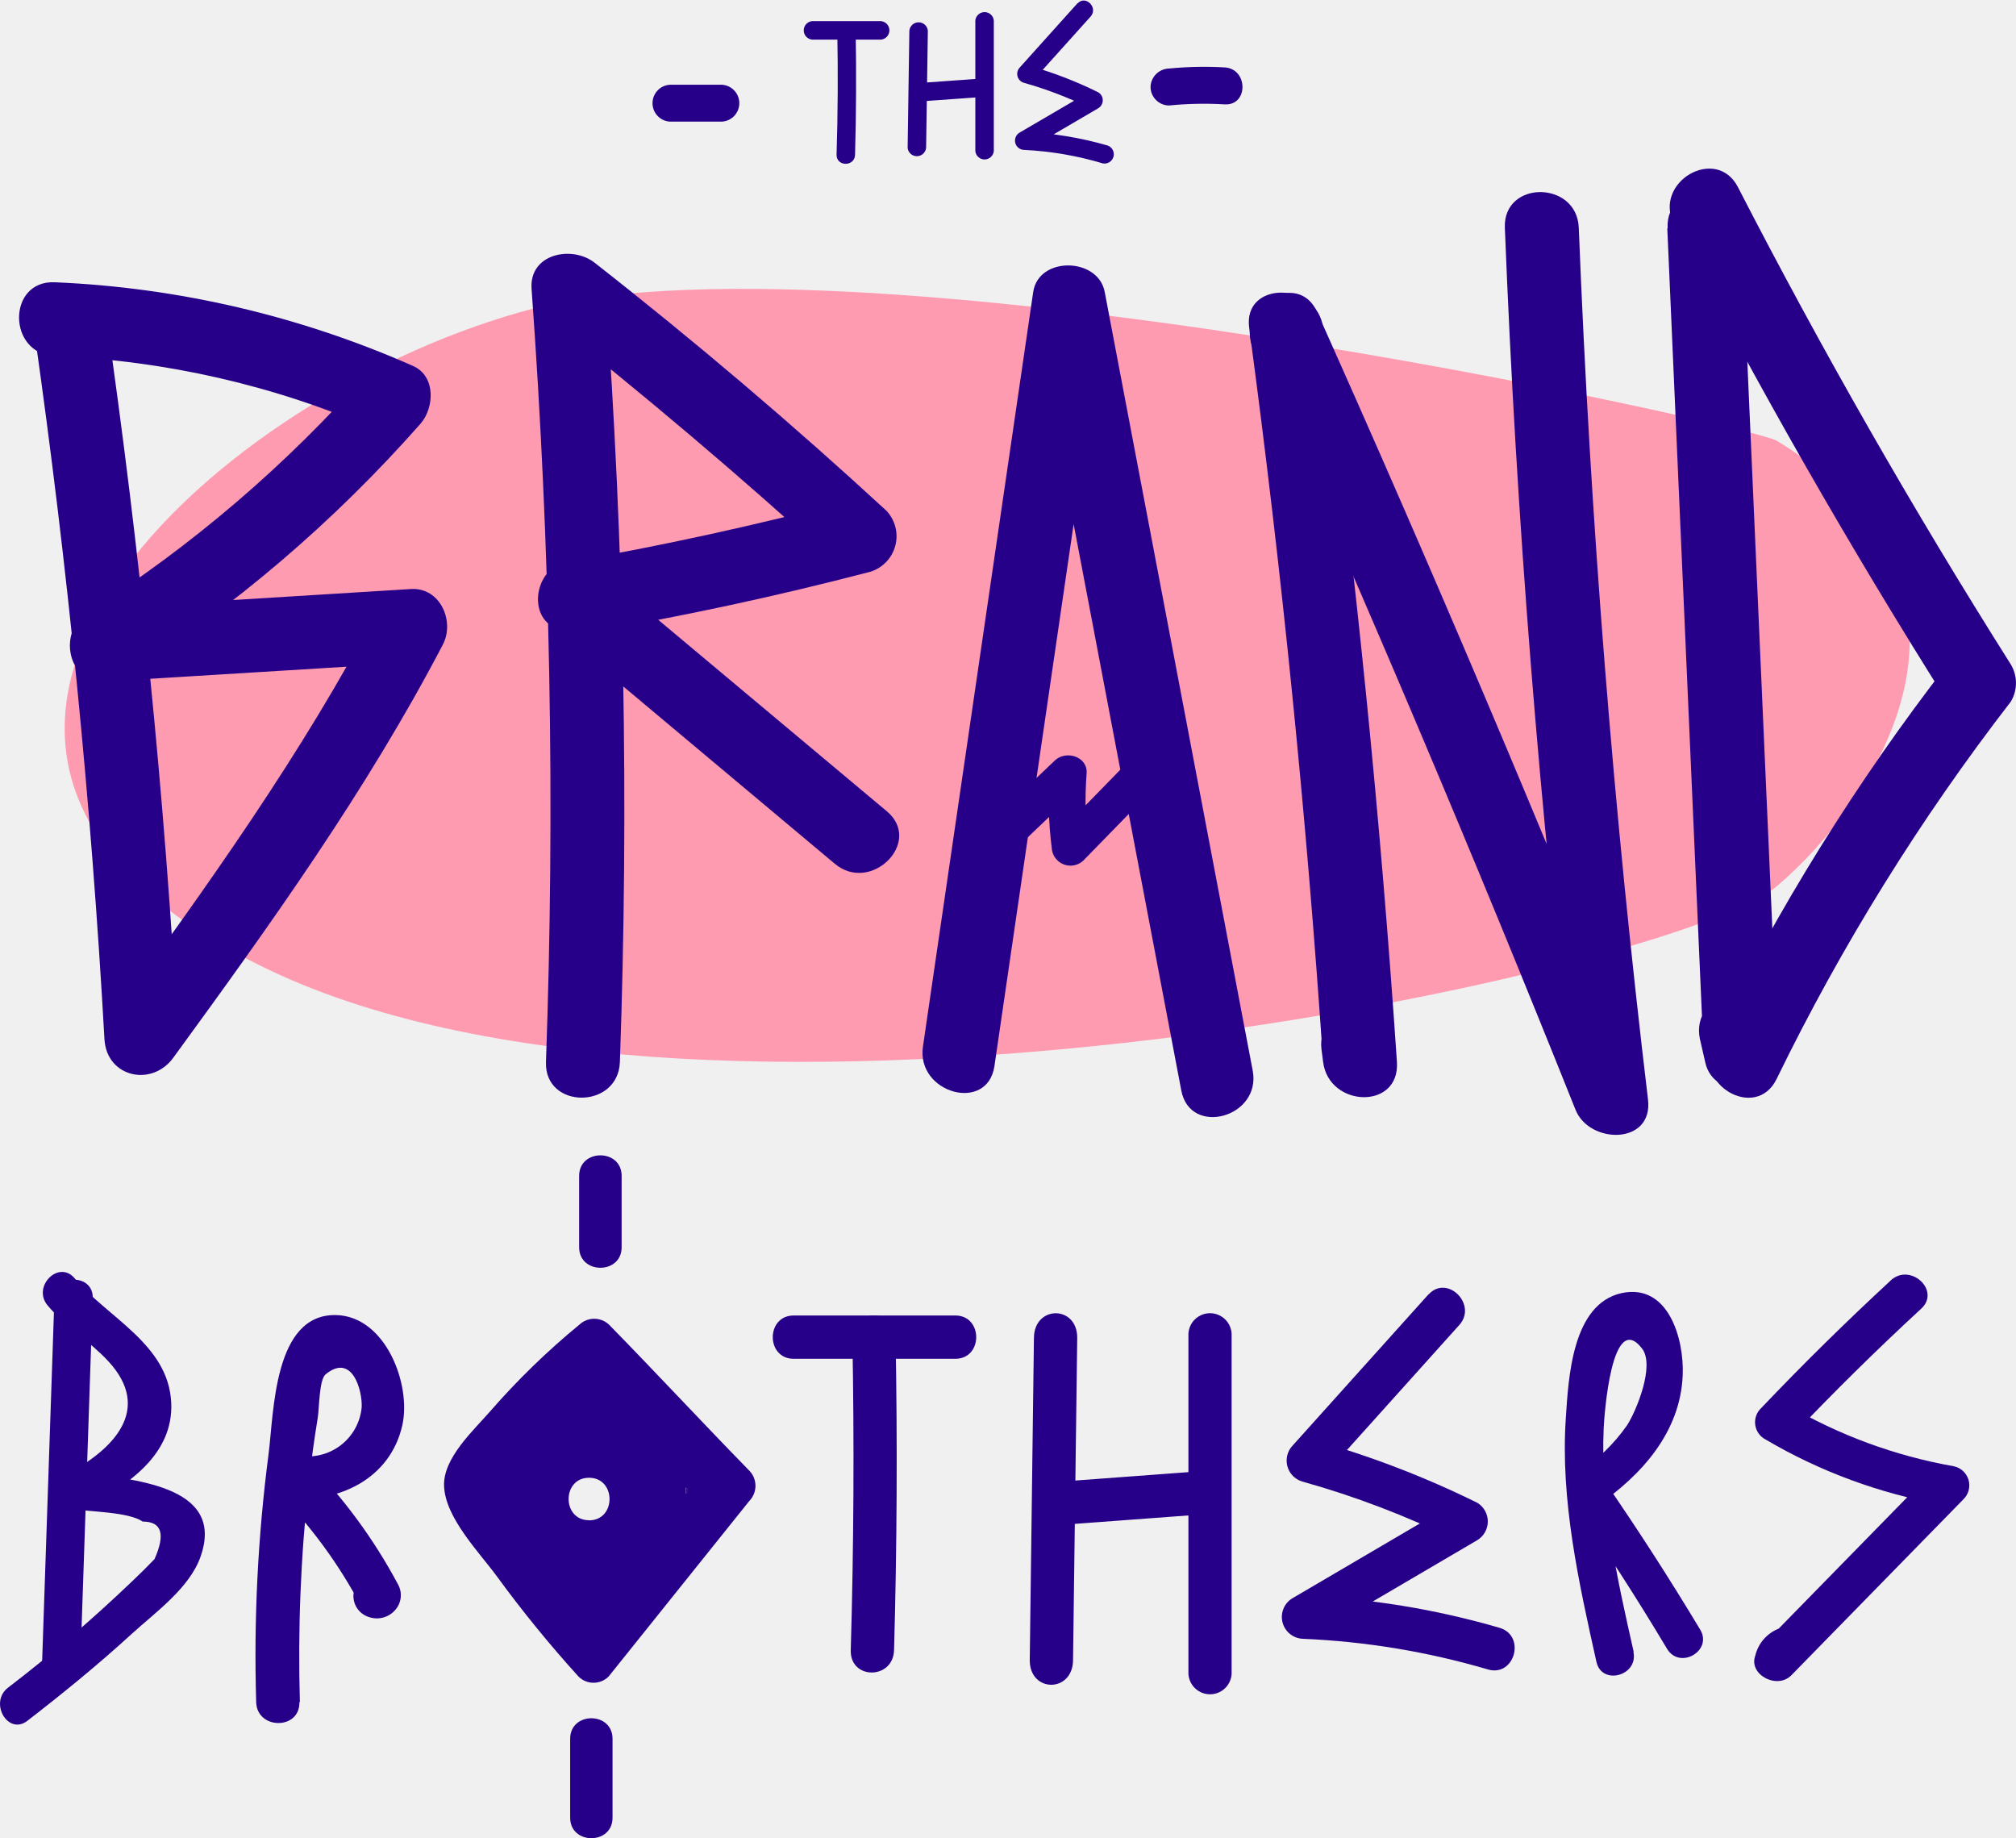
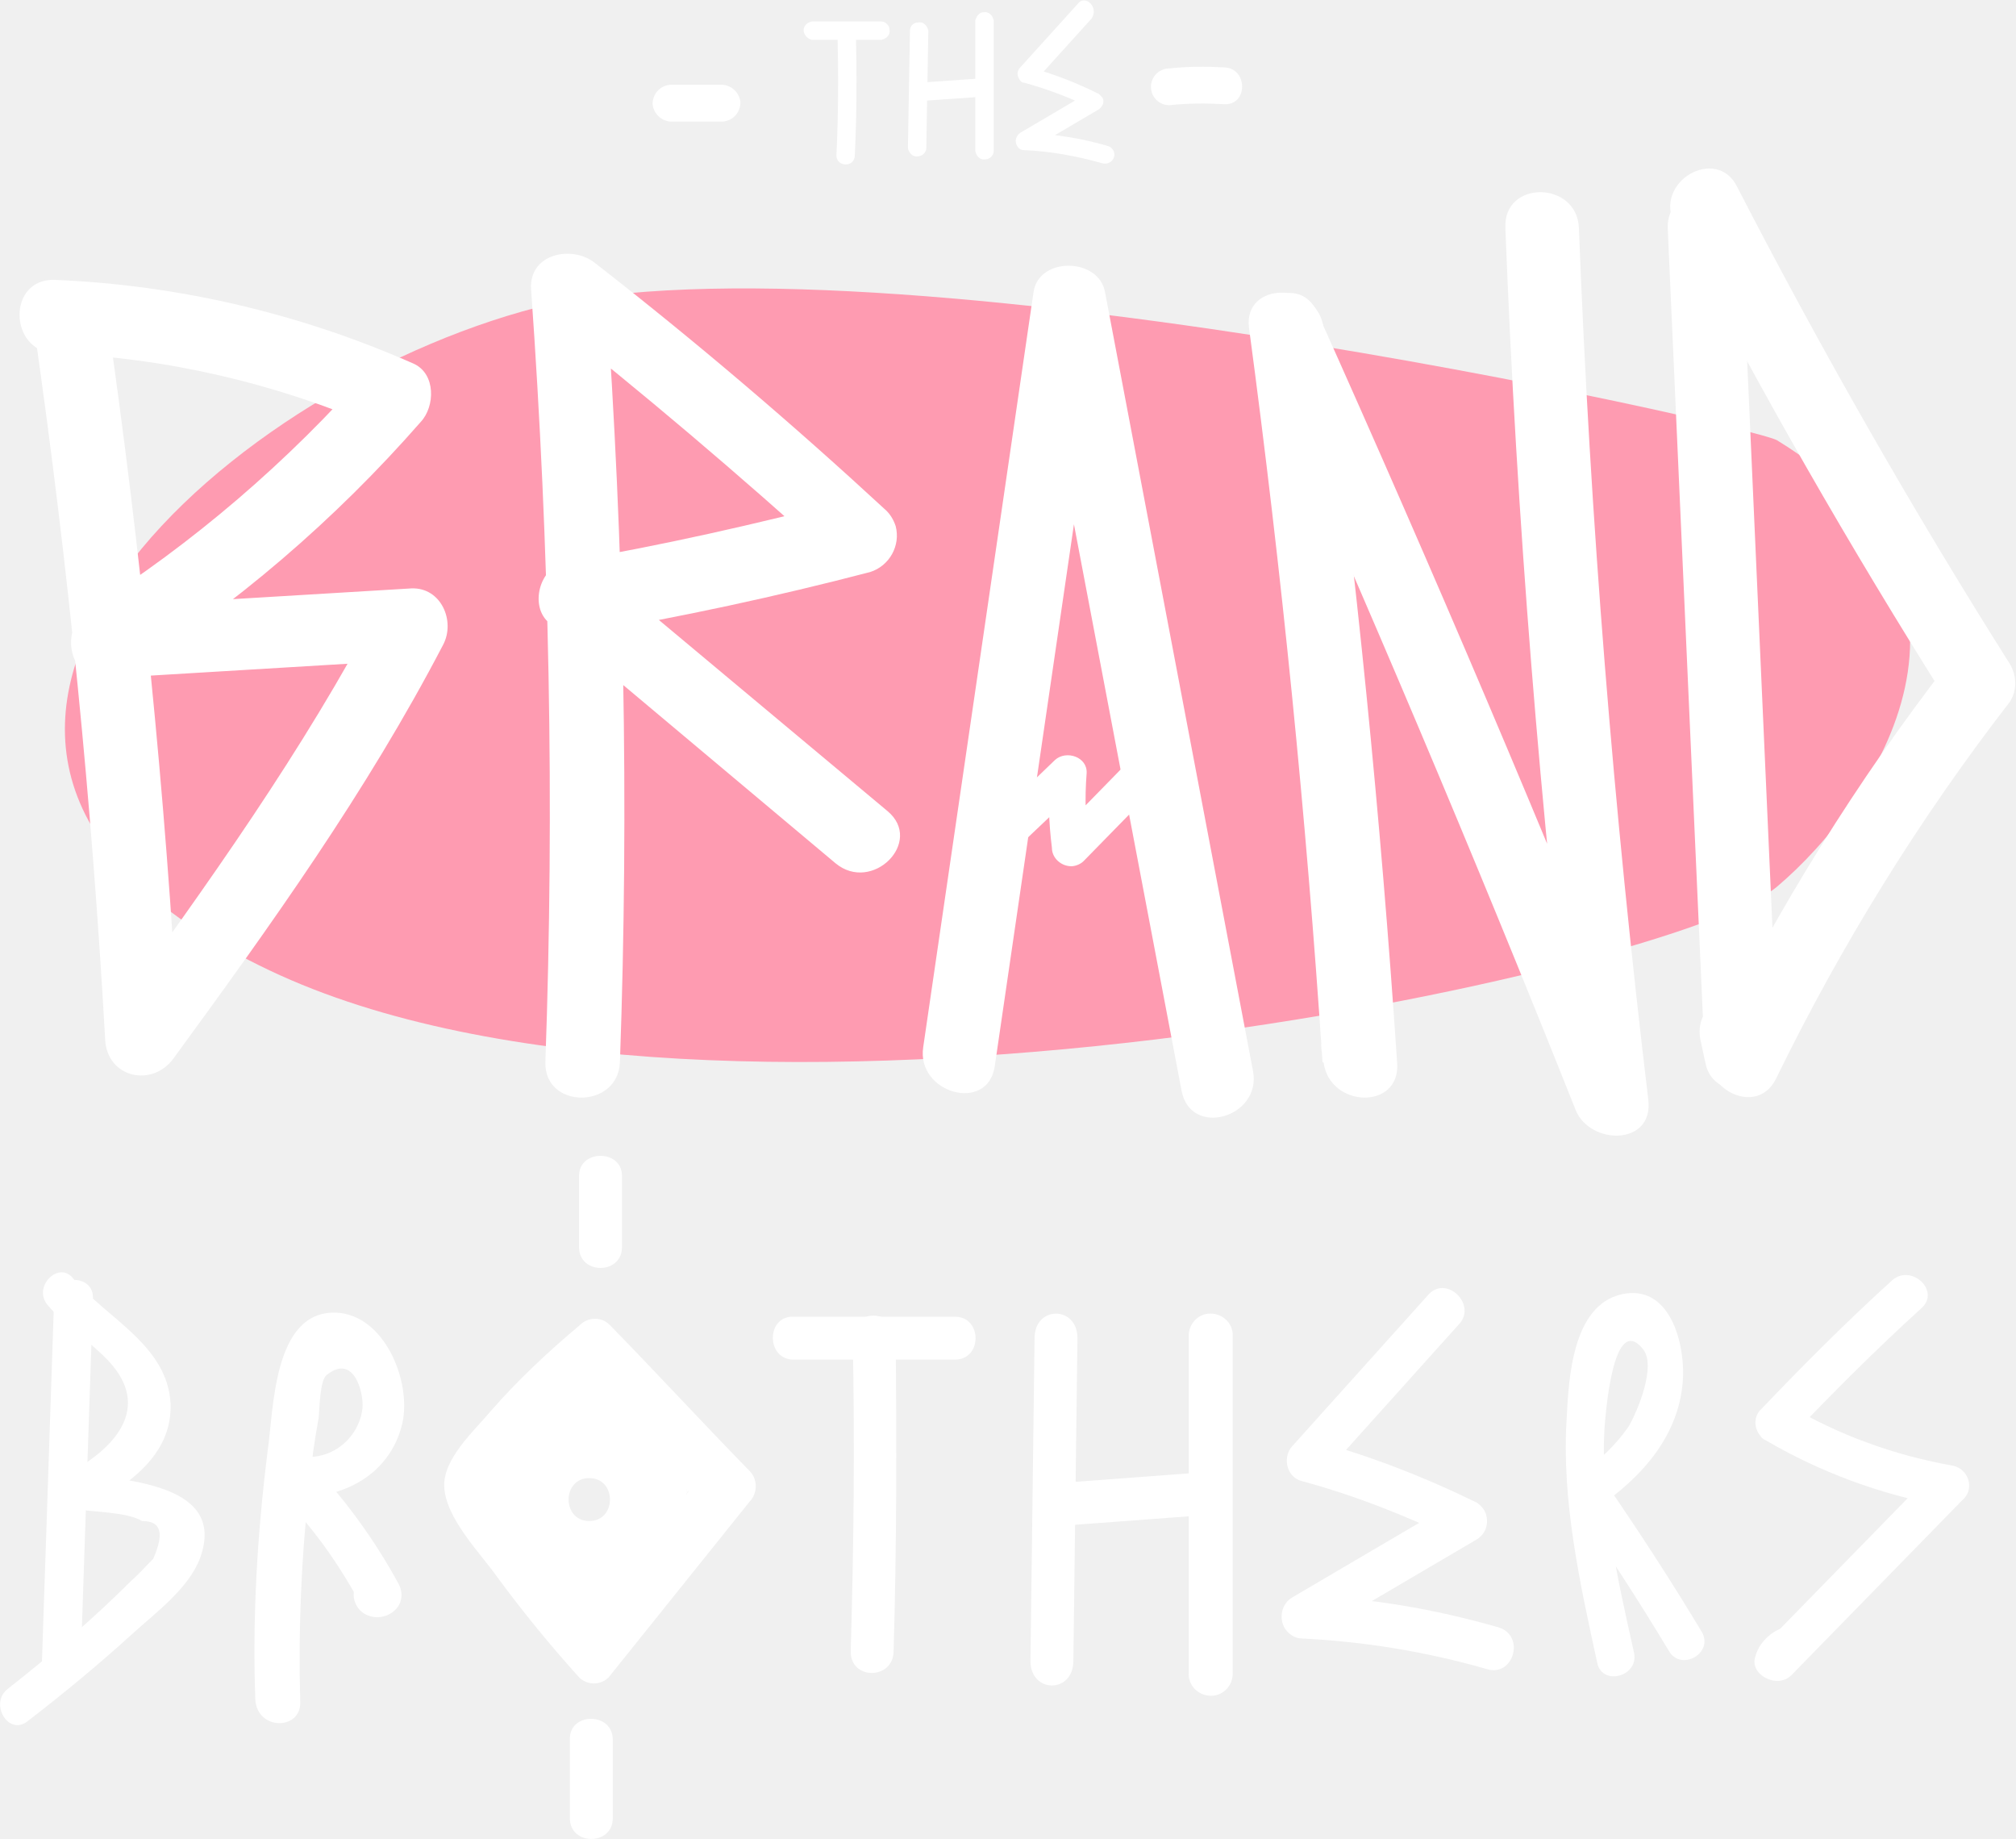
- <svg xmlns="http://www.w3.org/2000/svg" viewBox="0 0 197.44 179.96">
-   <defs>
-     <style>.cls-1{fill:#fe9bb1;}.cls-2{fill:#270089;}</style>
-   </defs>
-   <g id="Layer_2" data-name="Layer 2">
-     <g id="Capa_1" data-name="Capa 1">
-       <path class="cls-1" d="M174,43.15c-2.28-1.39-91.47-21.46-122.93-12.62S-17.4,74.16,26.4,95,164.33,95,174,86.8,197.72,57.57,174,43.15Z" />
-       <path class="cls-2" d="M79.53,3.88h6.76a.91.91,0,0,0,0-1.81H79.53a.91.91,0,0,0,0,1.81Z" />
-       <path class="cls-2" d="M82,3q.12,6.09-.07,12.17c0,1.16,1.77,1.16,1.81,0Q83.91,9.06,83.8,3A.91.91,0,0,0,82,3Z" />
-       <path class="cls-2" d="M89.06,3l-.17,11.48a.91.91,0,0,0,1.81,0L90.87,3a.91.91,0,0,0-1.81,0Z" />
-       <path class="cls-2" d="M90,9.94l5.74-.41c1.15-.08,1.16-1.89,0-1.81L90,8.13c-1.15.08-1.16,1.89,0,1.81Z" />
-       <path class="cls-2" d="M95.52,2V14.8a.91.91,0,0,0,1.81,0V2a.91.91,0,0,0-1.81,0Z" />
-       <path class="cls-2" d="M105.55.29,99.88,6.6a.91.91,0,0,0,.4,1.51,37.72,37.72,0,0,1,6.39,2.44V9l-6.84,4a.91.91,0,0,0,.46,1.68A32.12,32.12,0,0,1,108,16a.91.91,0,0,0,.48-1.75,34.68,34.68,0,0,0-8.21-1.34l.46,1.69,6.83-4a.91.91,0,0,0,0-1.56,39.36,39.36,0,0,0-6.82-2.62l.4,1.51,5.67-6.31c.78-.87-.5-2.15-1.28-1.28Z" />
-       <path class="cls-2" d="M3.36,32.47Q8.28,67,10.23,101.76c.21,3.74,4.64,4.71,6.74,1.82,9.48-13,18.92-26.14,26.4-40.45,1.19-2.28-.24-5.62-3.12-5.45L10.34,59.53l1.83,6.74a135.12,135.12,0,0,0,29-24.76c1.37-1.55,1.55-4.68-.73-5.68A97,97,0,0,0,5.35,27.64c-4.65-.19-4.64,7,0,7.23a87.45,87.45,0,0,1,31.48,7.21L36.1,36.4A128.67,128.67,0,0,1,8.52,60c-2.85,1.81-1.94,7,1.82,6.74l29.91-1.84-3.13-5.44C29.64,73.79,20.2,86.89,10.72,99.93l6.74,1.83q-2-35.76-7.12-71.21c-.66-4.59-7.63-2.64-7,1.92Z" />
-       <path class="cls-2" d="M60.71,104a701.26,701.26,0,0,0-1.42-75.75l-6.17,2.55Q67.85,42.4,81.68,55l1.6-6q-13.84,3.65-27.94,6.1c-2.59.45-3.59,4.37-1.6,6l28,23.47c3.55,3,8.69-2.12,5.12-5.12L58.86,56l-1.6,6Q71.36,59.61,85.2,56a3.64,3.64,0,0,0,1.6-6Q73,37.29,58.24,25.73c-2.2-1.73-6.43-.91-6.18,2.56A698.7,698.7,0,0,1,53.47,104c-.16,4.65,7.07,4.65,7.24,0Z" />
-       <path class="cls-2" d="M97.39,104.41l10.8-73.91h-7l14.5,76.28c.86,4.57,7.84,2.64,7-1.92L108.19,28.58c-.64-3.38-6.46-3.52-7,0l-10.8,73.91c-.67,4.55,6.3,6.52,7,1.92Z" />
-       <path class="cls-2" d="M98,84.53,105.89,77l-3.09-1.28A36.81,36.81,0,0,0,103,83a1.84,1.84,0,0,0,3.09,1.28l9-9.23c1.63-1.67-.93-4.23-2.56-2.56l-9,9.23L106.59,83a36.81,36.81,0,0,1-.17-7.27c.12-1.64-2-2.29-3.09-1.28L95.41,82c-1.69,1.61.87,4.16,2.56,2.56Z" />
-       <path class="cls-2" d="M122.34,32.09q4.81,35.82,7.24,71.89h7.23l-.15-1.23c-.57-4.56-7.81-4.62-7.24,0l.16,1.23c.55,4.49,7.55,4.74,7.23,0q-2.43-36.06-7.23-71.89c-.61-4.55-7.86-4.61-7.24,0Z" />
-       <path class="cls-2" d="M122.76,34.21q16.53,36.92,31.54,74.46c1.36,3.41,7.63,3.46,7.1-1q-5.09-42.54-6.78-85.37c-.19-4.64-7.42-4.67-7.24,0q1.69,42.79,6.79,85.37l7.1-1Q145.92,68.34,129,30.56c-1.9-4.24-8.14-.56-6.25,3.65Z" />
-       <path class="cls-2" d="M163.29,22.39l3.55,80.67,7.11-1-.47-2.25c-1-4.55-7.93-2.63-7,1.92L167,104c.84,4,7.29,3.1,7.11-1l-3.56-80.67c-.2-4.63-7.44-4.66-7.23,0Z" />
-       <path class="cls-2" d="M164,22q12.33,23.94,26.72,46.73V65.07A212.78,212.78,0,0,0,167.75,102c-2,4.16,4.21,7.84,6.25,3.65a212.78,212.78,0,0,1,22.93-36.94,3.54,3.54,0,0,0,0-3.65Q182.55,42.3,170.21,18.33c-2.13-4.14-8.38-.48-6.25,3.66Z" />
-       <path class="cls-2" d="M65.58,11.91h5.15a1.81,1.81,0,0,0,0-3.61H65.58a1.81,1.81,0,0,0,0,3.61Z" />
-       <path class="cls-2" d="M114.49,10.33a34.22,34.22,0,0,1,5.45-.11c2.33.14,2.32-3.48,0-3.62a35.43,35.43,0,0,0-5.45.11,1.86,1.86,0,0,0-1.81,1.81,1.83,1.83,0,0,0,1.81,1.81Z" />
-       <path class="cls-2" d="M29.37,166.68a153.85,153.85,0,0,1,.86-21.35q.36-3.26.89-6.5c.15-.94.13-3.72.77-4.25,2.63-2.15,3.62,1.65,3.53,3.24a5.3,5.3,0,0,1-6.2,4.72c-2-.28-3.64,1.87-2.07,3.54a47.82,47.82,0,0,1,8.22,11.21l.33-2.57-.17.17,2.07-.55-.26-.07,1.48,2.61,0-.13c.87-2.59-3.22-3.71-4.09-1.13l-.05.13a2.16,2.16,0,0,0,1.48,2.61,2.38,2.38,0,0,0,2.49-.64,2.18,2.18,0,0,0,.33-2.57,52.16,52.16,0,0,0-8.88-12.07l-2.06,3.54c5,.7,10.21-1.79,11.37-7.09.87-4-1.65-10.6-6.45-10.75-6.19-.19-6.13,9.58-6.66,13.63a152.6,152.6,0,0,0-1.21,24.27c.07,2.72,4.31,2.74,4.23,0Z" />
-       <path class="cls-2" d="M77.73,133.06H93.56c2.73,0,2.73-4.24,0-4.24H77.73c-2.73,0-2.73,4.24,0,4.24Z" />
-       <path class="cls-2" d="M83.48,131.09q.28,15.25-.16,30.5c-.09,2.92,4.15,2.92,4.24,0q.43-15.26.15-30.5a2.12,2.12,0,1,0-4.23,0Z" />
-       <path class="cls-2" d="M101.26,131l-.41,31.58c0,3.2,4.2,3.2,4.24,0L105.5,131c0-3.2-4.2-3.2-4.24,0Z" />
-       <path class="cls-2" d="M103.46,149.36l13.45-1c2.7-.2,2.72-4.43,0-4.24l-13.45,1c-2.7.2-2.72,4.44,0,4.24Z" />
-       <path class="cls-2" d="M116.39,130.86v32.79a2.12,2.12,0,1,0,4.23,0V130.86a2.12,2.12,0,1,0-4.23,0Z" />
-       <path class="cls-2" d="M139.9,126.75l-13.29,14.79a2.14,2.14,0,0,0,.93,3.54,87.47,87.47,0,0,1,15,5.72v-3.66l-16,9.39a2.14,2.14,0,0,0,1.07,3.95,75.5,75.5,0,0,1,18.11,3c2.63.77,3.75-3.32,1.13-4.08a80.48,80.48,0,0,0-19.24-3.14l1.07,3.95,16-9.39a2.14,2.14,0,0,0,0-3.66,93.14,93.14,0,0,0-16-6.14l.93,3.54,13.3-14.8c1.82-2-1.17-5-3-3Z" />
-       <path class="cls-2" d="M185.16,125.4q-6.56,6.06-12.68,12.49a1.9,1.9,0,0,0,.43,3.07,51.72,51.72,0,0,0,17.3,6.38l-.94-3.26-16.83,17.2,3.54,1.9.31-.3c2.35-1.28.22-4.66-2.13-3.38a3.79,3.79,0,0,0-2.26,2.65c-.66,1.83,2.13,3.33,3.54,1.9l16.83-17.21a1.91,1.91,0,0,0-.94-3.26,48.93,48.93,0,0,1-16.28-6l.43,3.07q6.12-6.45,12.68-12.5c1.93-1.78-1.07-4.54-3-2.76Z" />
-       <path class="cls-2" d="M67.18,146.3l.22-.35-.2-.27C67.2,145.89,67.2,146.1,67.18,146.3Z" />
-       <path class="cls-2" d="M73.37,144c-4.61-4.72-9.11-9.57-13.73-14.29a2.12,2.12,0,0,0-2.89,0l0,0A73.1,73.1,0,0,0,48,138.21c-1.63,1.87-4.61,4.57-4.51,7.3.11,3.12,3.45,6.5,5.17,8.85a119.52,119.52,0,0,0,8,9.82,2.09,2.09,0,0,0,2.94,0L73.37,147A2.13,2.13,0,0,0,73.37,144Zm-15.68,4.87c-2.67,0-2.67-4.16,0-4.16S60.37,148.88,57.69,148.88Zm9.49-2.58c0-.2,0-.41,0-.62l.2.27Z" />
-       <path class="cls-2" d="M55.84,170.22V178c0,2.67,4.15,2.68,4.15,0v-7.73c0-2.68-4.15-2.68-4.15,0Z" />
-       <path class="cls-2" d="M56.72,115.14v7c0,2.67,4.16,2.68,4.16,0v-7c0-2.67-4.16-2.67-4.16,0Z" />
-       <path class="cls-2" d="M160,161.77c-1.62-7.19-3.28-14.52-2.94-21.94.06-1.25.78-11.64,3.76-7.77,1.28,1.67-.58,6.12-1.45,7.48a17.24,17.24,0,0,1-4.89,4.7,1.9,1.9,0,0,0-.67,2.56q5,7.2,9.46,14.67c1.25,2.06,4.49.18,3.24-1.89q-4.5-7.49-9.46-14.67l-.67,2.57c4.37-3,8.21-7.23,8.42-12.85.14-3.53-1.41-9-6-8-4.86,1.09-5.19,8.37-5.45,12.24-.54,8,1.26,16.07,3,23.87.53,2.35,4.14,1.36,3.62-1Z" />
-       <path class="cls-2" d="M5.33,127.07l-1.21,35.8c-.07,2,2.47,2.3,3.5.95l.36-.48a1.85,1.85,0,0,0,0-1.9l-.27-.52c-1.13-2.14-4.37-.25-3.24,1.89l-.09-.89,3.49,1,1.21-35.8c.08-2.41-3.67-2.41-3.75,0Z" />
-       <path class="cls-2" d="M4.66,127.83c1.76,2.1,4.09,3.47,5.93,5.45,4.4,4.74.5,8.66-4,11.05-1.35.71-1.15,3.14.45,3.42,1.76.32,5.47.27,6.94,1.25q2.79,0,1.15,3.68c-.71.74-1.44,1.46-2.19,2.17A145.24,145.24,0,0,1,.78,165.27c-1.88,1.45,0,4.71,1.9,3.24C6.19,165.8,9.62,163,12.9,160c2.29-2.09,5.64-4.47,6.73-7.53,2.58-7.23-7.13-7.53-11.61-8.33l.44,3.42c4-2.09,8.54-5.09,8.31-10.19-.26-5.73-6.21-8.31-9.46-12.19-1.55-1.85-4.19.81-2.65,2.65Z" />
+ <svg xmlns="http://www.w3.org/2000/svg" version="1.1" id="Capa_1" x="0px" y="0px" viewBox="0 0 197.4 180" style="enable-background:new 0 0 197.4 180;" xml:space="preserve">
+   <style type="text/css">
+ 	.st0{fill:#FE9BB1;}
+ 	.st1{fill:#FFFFFF;}
+ </style>
+   <g id="Layer_2">
+     <g id="Capa_1_1_">
+       <path class="st0" d="M174,43.1c-2.3-1.4-91.5-21.5-122.9-12.6S-17.4,74.2,26.4,95s137.9,0,147.6-8.2S197.7,57.6,174,43.1z" />
+       <path class="st1" d="M79.5,3.9h6.8c0.5-0.1,0.9-0.5,0.8-1c0-0.4-0.4-0.8-0.8-0.8h-6.8c-0.5,0.1-0.9,0.5-0.8,1    C78.8,3.5,79.1,3.8,79.5,3.9z" />
+       <path class="st1" d="M82,3c0.1,4.1,0.1,8.1-0.1,12.2c0,1.2,1.8,1.2,1.8,0C83.9,11.1,83.9,7,83.8,3c-0.1-0.5-0.5-0.8-1-0.8    C82.4,2.3,82.1,2.6,82,3z" />
+       <path class="st1" d="M89.1,3l-0.2,11.5c0.1,0.5,0.5,0.9,1,0.8c0.4,0,0.8-0.4,0.8-0.8L90.9,3c-0.1-0.5-0.5-0.9-1-0.8    C89.4,2.2,89.1,2.6,89.1,3z" />
+       <path class="st1" d="M90,9.9l5.7-0.4c1.2-0.1,1.2-1.9,0-1.8L90,8.1C88.8,8.2,88.8,10,90,9.9z" />
+       <path class="st1" d="M95.5,2v12.8c0.1,0.5,0.5,0.9,1,0.8c0.4,0,0.8-0.4,0.8-0.8V2c-0.1-0.5-0.5-0.9-1-0.8    C95.9,1.2,95.6,1.6,95.5,2z" />
+       <path class="st1" d="M105.6,0.3l-5.7,6.3c-0.4,0.4-0.3,0.9,0,1.3c0.1,0.1,0.2,0.2,0.4,0.2c2.2,0.6,4.3,1.4,6.4,2.4V9l-6.8,4    c-0.4,0.3-0.6,0.8-0.3,1.3c0.2,0.3,0.4,0.4,0.7,0.4c2.6,0.1,5.2,0.6,7.7,1.3c0.5,0.1,1-0.2,1.1-0.7c0.1-0.4-0.2-0.9-0.6-1    c-2.7-0.8-5.4-1.2-8.2-1.3l0.5,1.7l6.8-4c0.4-0.3,0.6-0.8,0.3-1.2c-0.1-0.1-0.2-0.2-0.3-0.3c-2.2-1.1-4.5-2-6.8-2.6l0.4,1.5    l5.7-6.3C107.6,0.7,106.3-0.5,105.6,0.3L105.6,0.3z" />
+       <path class="st1" d="M3.4,32.5c3.3,23,5.6,46.1,6.9,69.3c0.2,3.7,4.6,4.7,6.7,1.8c9.5-13,18.9-26.1,26.4-40.5    c1.2-2.3-0.2-5.6-3.1-5.5l-29.9,1.8l1.8,6.7c10.8-6.8,20.6-15.2,29-24.8c1.4-1.5,1.5-4.7-0.7-5.7c-11.1-4.9-23-7.7-35.1-8.2    c-4.7-0.2-4.6,7,0,7.2c10.8,0.4,21.5,2.9,31.5,7.2l-0.7-5.7c-8,9.1-17.3,17.1-27.6,23.6c-2.8,1.8-1.9,7,1.8,6.7l29.9-1.8l-3.1-5.4    c-7.5,14.3-16.9,27.4-26.4,40.5l6.7,1.8c-1.3-23.8-3.7-47.6-7.1-71.2C9.7,26,2.7,27.9,3.4,32.5L3.4,32.5z" />
+       <path class="st1" d="M60.7,104c0.9-25.3,0.4-50.5-1.4-75.8l-6.2,2.5c9.8,7.7,19.3,15.8,28.6,24.2l1.6-6    c-9.2,2.4-18.5,4.5-27.9,6.1c-2.6,0.5-3.6,4.4-1.6,6l28,23.5c3.6,3,8.7-2.1,5.1-5.1L58.9,56l-1.6,6c9.4-1.6,18.7-3.6,27.9-6    c1.9-0.6,3-2.6,2.5-4.5c-0.2-0.6-0.5-1.1-0.9-1.5c-9.2-8.5-18.7-16.6-28.6-24.3c-2.2-1.7-6.4-0.9-6.2,2.6    c1.8,25.2,2.3,50.5,1.4,75.7C53.3,108.6,60.5,108.6,60.7,104z" />
+       <path class="st1" d="M97.4,104.4l10.8-73.9h-7l14.5,76.3c0.9,4.6,7.8,2.6,7-1.9l-14.5-76.3c-0.6-3.4-6.5-3.5-7,0l-10.8,73.9    C89.7,107,96.7,109,97.4,104.4z" />
+       <path class="st1" d="M98,84.5l7.9-7.5l-3.1-1.3c-0.2,2.4-0.1,4.9,0.2,7.3c0,1,0.9,1.8,1.9,1.8c0.4,0,0.9-0.2,1.2-0.5l9-9.2    c1.6-1.7-0.9-4.2-2.6-2.6l-9,9.2l3.1,1.3c-0.3-2.4-0.4-4.8-0.2-7.3c0.1-1.6-2-2.3-3.1-1.3L95.4,82C93.7,83.6,96.3,86.2,98,84.5    L98,84.5z" />
+       <path class="st1" d="M122.3,32.1c3.2,23.9,5.6,47.8,7.2,71.9h7.2l-0.1-1.2c-0.6-4.6-7.8-4.6-7.2,0l0.2,1.2c0.6,4.5,7.6,4.7,7.2,0    c-1.6-24-4-48-7.2-71.9C129,27.5,121.7,27.5,122.3,32.1z" />
+       <path class="st1" d="M122.8,34.2c11,24.6,21.5,49.4,31.5,74.5c1.4,3.4,7.6,3.5,7.1-1c-3.4-28.4-5.7-56.8-6.8-85.4    c-0.2-4.6-7.4-4.7-7.2,0c1.1,28.5,3.4,57,6.8,85.4l7.1-1c-10.2-25.6-21-50.9-32.3-76.1C127.1,26.3,120.9,30,122.8,34.2L122.8,34.2    z" />
+       <path class="st1" d="M163.3,22.4l3.6,80.7l7.1-1l-0.5-2.2c-1-4.6-7.9-2.6-7,1.9l0.5,2.3c0.8,4,7.3,3.1,7.1-1l-3.6-80.7    C170.4,17.7,163.1,17.7,163.3,22.4L163.3,22.4z" />
+       <path class="st1" d="M164,22c8.2,16,17.1,31.5,26.7,46.7v-3.7c-8.9,11.5-16.6,23.9-23,36.9c-2,4.2,4.2,7.8,6.2,3.7    c6.4-13.1,14-25.4,22.9-36.9c0.7-1.1,0.7-2.5,0-3.7c-9.6-15.2-18.5-30.8-26.7-46.7C168.1,14.2,161.8,17.8,164,22L164,22z" />
+       <path class="st1" d="M65.6,11.9h5.2c1-0.1,1.7-0.9,1.7-1.9c-0.1-0.9-0.8-1.6-1.7-1.7h-5.2c-1,0.1-1.7,0.9-1.7,1.9    C64,11.1,64.7,11.8,65.6,11.9z" />
+       <path class="st1" d="M114.5,10.3c1.8-0.2,3.6-0.2,5.4-0.1c2.3,0.1,2.3-3.5,0-3.6c-1.8-0.1-3.6-0.1-5.4,0.1c-1,0-1.8,0.8-1.8,1.8    C112.7,9.5,113.5,10.3,114.5,10.3z" />
+       <path class="st1" d="M29.4,166.7c-0.2-7.1,0.1-14.3,0.9-21.4c0.2-2.2,0.5-4.3,0.9-6.5c0.1-0.9,0.1-3.7,0.8-4.2    c2.6-2.1,3.6,1.6,3.5,3.2c-0.3,2.9-2.9,5.1-5.8,4.8c-0.1,0-0.3,0-0.4-0.1c-2-0.3-3.6,1.9-2.1,3.5c3.3,3.3,6,7.1,8.2,11.2l0.3-2.6    l-0.2,0.2l2.1-0.6l-0.3-0.1l1.5,2.6v-0.1c0.9-2.6-3.2-3.7-4.1-1.1l0,0.1c-0.3,1.1,0.4,2.3,1.5,2.6c0.9,0.3,1.9,0,2.5-0.6    c0.7-0.7,0.8-1.7,0.3-2.6c-2.4-4.4-5.4-8.5-8.9-12.1l-2.1,3.5c5,0.7,10.2-1.8,11.4-7.1c0.9-4-1.7-10.6-6.5-10.8    c-6.2-0.2-6.1,9.6-6.7,13.6c-1,8-1.5,16.2-1.2,24.3C25.2,169.4,29.4,169.4,29.4,166.7L29.4,166.7z" />
+       <path class="st1" d="M77.7,133.1h15.8c2.7,0,2.7-4.2,0-4.2H77.7C75,128.8,75,133.1,77.7,133.1z" />
+       <path class="st1" d="M83.5,131.1c0.2,10.2,0.1,20.3-0.2,30.5c-0.1,2.9,4.2,2.9,4.2,0c0.3-10.2,0.3-20.3,0.2-30.5    c0.1-1.2-0.8-2.2-2-2.3s-2.2,0.8-2.3,2C83.5,130.9,83.5,131,83.5,131.1z" />
+       <path class="st1" d="M101.3,131l-0.4,31.6c0,3.2,4.2,3.2,4.2,0l0.4-31.6C105.5,127.8,101.3,127.8,101.3,131z" />
+       <path class="st1" d="M103.5,149.4l13.4-1c2.7-0.2,2.7-4.4,0-4.2l-13.4,1C100.8,145.3,100.7,149.6,103.5,149.4z" />
+       <path class="st1" d="M116.4,130.9v32.8c-0.1,1.2,0.8,2.2,2,2.3s2.2-0.8,2.3-2c0-0.1,0-0.2,0-0.3v-32.8c0.1-1.2-0.8-2.2-2-2.3    s-2.2,0.8-2.3,2C116.4,130.7,116.4,130.8,116.4,130.9z" />
+       <path class="st1" d="M139.9,126.7l-13.3,14.8c-0.8,0.8-0.8,2.2,0,3c0.2,0.2,0.5,0.4,0.9,0.5c5.2,1.4,10.2,3.4,15,5.7v-3.7l-16,9.4    c-1,0.6-1.3,2-0.7,3c0.4,0.6,1,1,1.7,1c6.1,0.3,12.2,1.3,18.1,3c2.6,0.8,3.8-3.3,1.1-4.1c-6.3-1.8-12.7-2.9-19.2-3.1l1.1,3.9    l16-9.4c1-0.6,1.3-1.9,0.7-2.9c-0.2-0.3-0.4-0.5-0.7-0.7c-5.1-2.5-10.5-4.6-16-6.1l0.9,3.5l13.3-14.8    C144.7,127.8,141.7,124.8,139.9,126.7L139.9,126.7z" />
+       <path class="st1" d="M185.2,125.4c-4.4,4-8.6,8.2-12.7,12.5c-0.8,0.7-0.8,1.9-0.1,2.7c0.1,0.2,0.3,0.3,0.5,0.4    c5.3,3.1,11.2,5.3,17.3,6.4l-0.9-3.3l-16.8,17.2l3.5,1.9l0.3-0.3c2.4-1.3,0.2-4.7-2.1-3.4c-1.1,0.5-2,1.5-2.3,2.6    c-0.7,1.8,2.1,3.3,3.5,1.9l16.8-17.2c0.8-0.7,0.8-1.9,0.1-2.7c-0.3-0.3-0.6-0.5-1-0.6c-5.7-1-11.3-3-16.3-6l0.4,3.1    c4.1-4.3,8.3-8.5,12.7-12.5C190.1,126.4,187.1,123.6,185.2,125.4L185.2,125.4z" />
+       <path class="st1" d="M67.2,146.3l0.2-0.4l-0.2-0.3C67.2,145.9,67.2,146.1,67.2,146.3z" />
+       <path class="st1" d="M73.4,144c-4.6-4.7-9.1-9.6-13.7-14.3c-0.8-0.8-2.1-0.8-2.9,0l0,0c-3.1,2.6-6.1,5.4-8.8,8.5    c-1.6,1.9-4.6,4.6-4.5,7.3c0.1,3.1,3.5,6.5,5.2,8.9c2.5,3.4,5.2,6.7,8,9.8c0.8,0.8,2.1,0.8,2.9,0L73.4,147    C74.2,146.2,74.2,144.8,73.4,144z M57.7,148.9c-2.7,0-2.7-4.2,0-4.2S60.4,148.9,57.7,148.9L57.7,148.9z M67.2,146.3    c0-0.2,0-0.4,0-0.6l0.2,0.3L67.2,146.3z" />
+       <path class="st1" d="M55.8,170.2v7.8c0,2.7,4.2,2.7,4.2,0v-7.7C60,167.6,55.8,167.6,55.8,170.2L55.8,170.2z" />
+       <path class="st1" d="M56.7,115.1v7c0,2.7,4.2,2.7,4.2,0v-7C60.9,112.5,56.7,112.5,56.7,115.1z" />
+       <path class="st1" d="M160,161.8c-1.6-7.2-3.3-14.5-2.9-21.9c0.1-1.2,0.8-11.6,3.8-7.8c1.3,1.7-0.6,6.1-1.4,7.5    c-1.3,1.9-3,3.5-4.9,4.7c-0.9,0.5-1.2,1.7-0.7,2.6c3.3,4.8,6.5,9.7,9.5,14.7c1.2,2.1,4.5,0.2,3.2-1.9c-3-5-6.2-9.9-9.5-14.7    l-0.7,2.6c4.4-3,8.2-7.2,8.4-12.9c0.1-3.5-1.4-9-6-8c-4.9,1.1-5.2,8.4-5.4,12.2c-0.5,8,1.3,16.1,3,23.9    C156.9,165.1,160.5,164.1,160,161.8L160,161.8z" />
+       <path class="st1" d="M5.3,127.1l-1.2,35.8c-0.1,2,2.5,2.3,3.5,0.9l0.4-0.5c0.4-0.6,0.4-1.3,0-1.9l-0.3-0.5    c-1.1-2.1-4.4-0.2-3.2,1.9l-0.1-0.9l3.5,1l1.2-35.8C9.2,124.7,5.4,124.7,5.3,127.1L5.3,127.1z" />
+       <path class="st1" d="M4.7,127.8c1.8,2.1,4.1,3.5,5.9,5.4c4.4,4.7,0.5,8.7-4,11.1c-1.3,0.7-1.2,3.1,0.4,3.4    c1.8,0.3,5.5,0.3,6.9,1.2c1.9,0,2.2,1.2,1.1,3.7c-0.7,0.7-1.4,1.5-2.2,2.2C9.1,158.5,5,162,0.8,165.3c-1.9,1.4,0,4.7,1.9,3.2    c3.5-2.7,6.9-5.5,10.2-8.5c2.3-2.1,5.6-4.5,6.7-7.5c2.6-7.2-7.1-7.5-11.6-8.3l0.4,3.4c4-2.1,8.5-5.1,8.3-10.2    c-0.3-5.7-6.2-8.3-9.5-12.2C5.8,123.3,3.1,126,4.7,127.8z" />
    </g>
  </g>
</svg>
